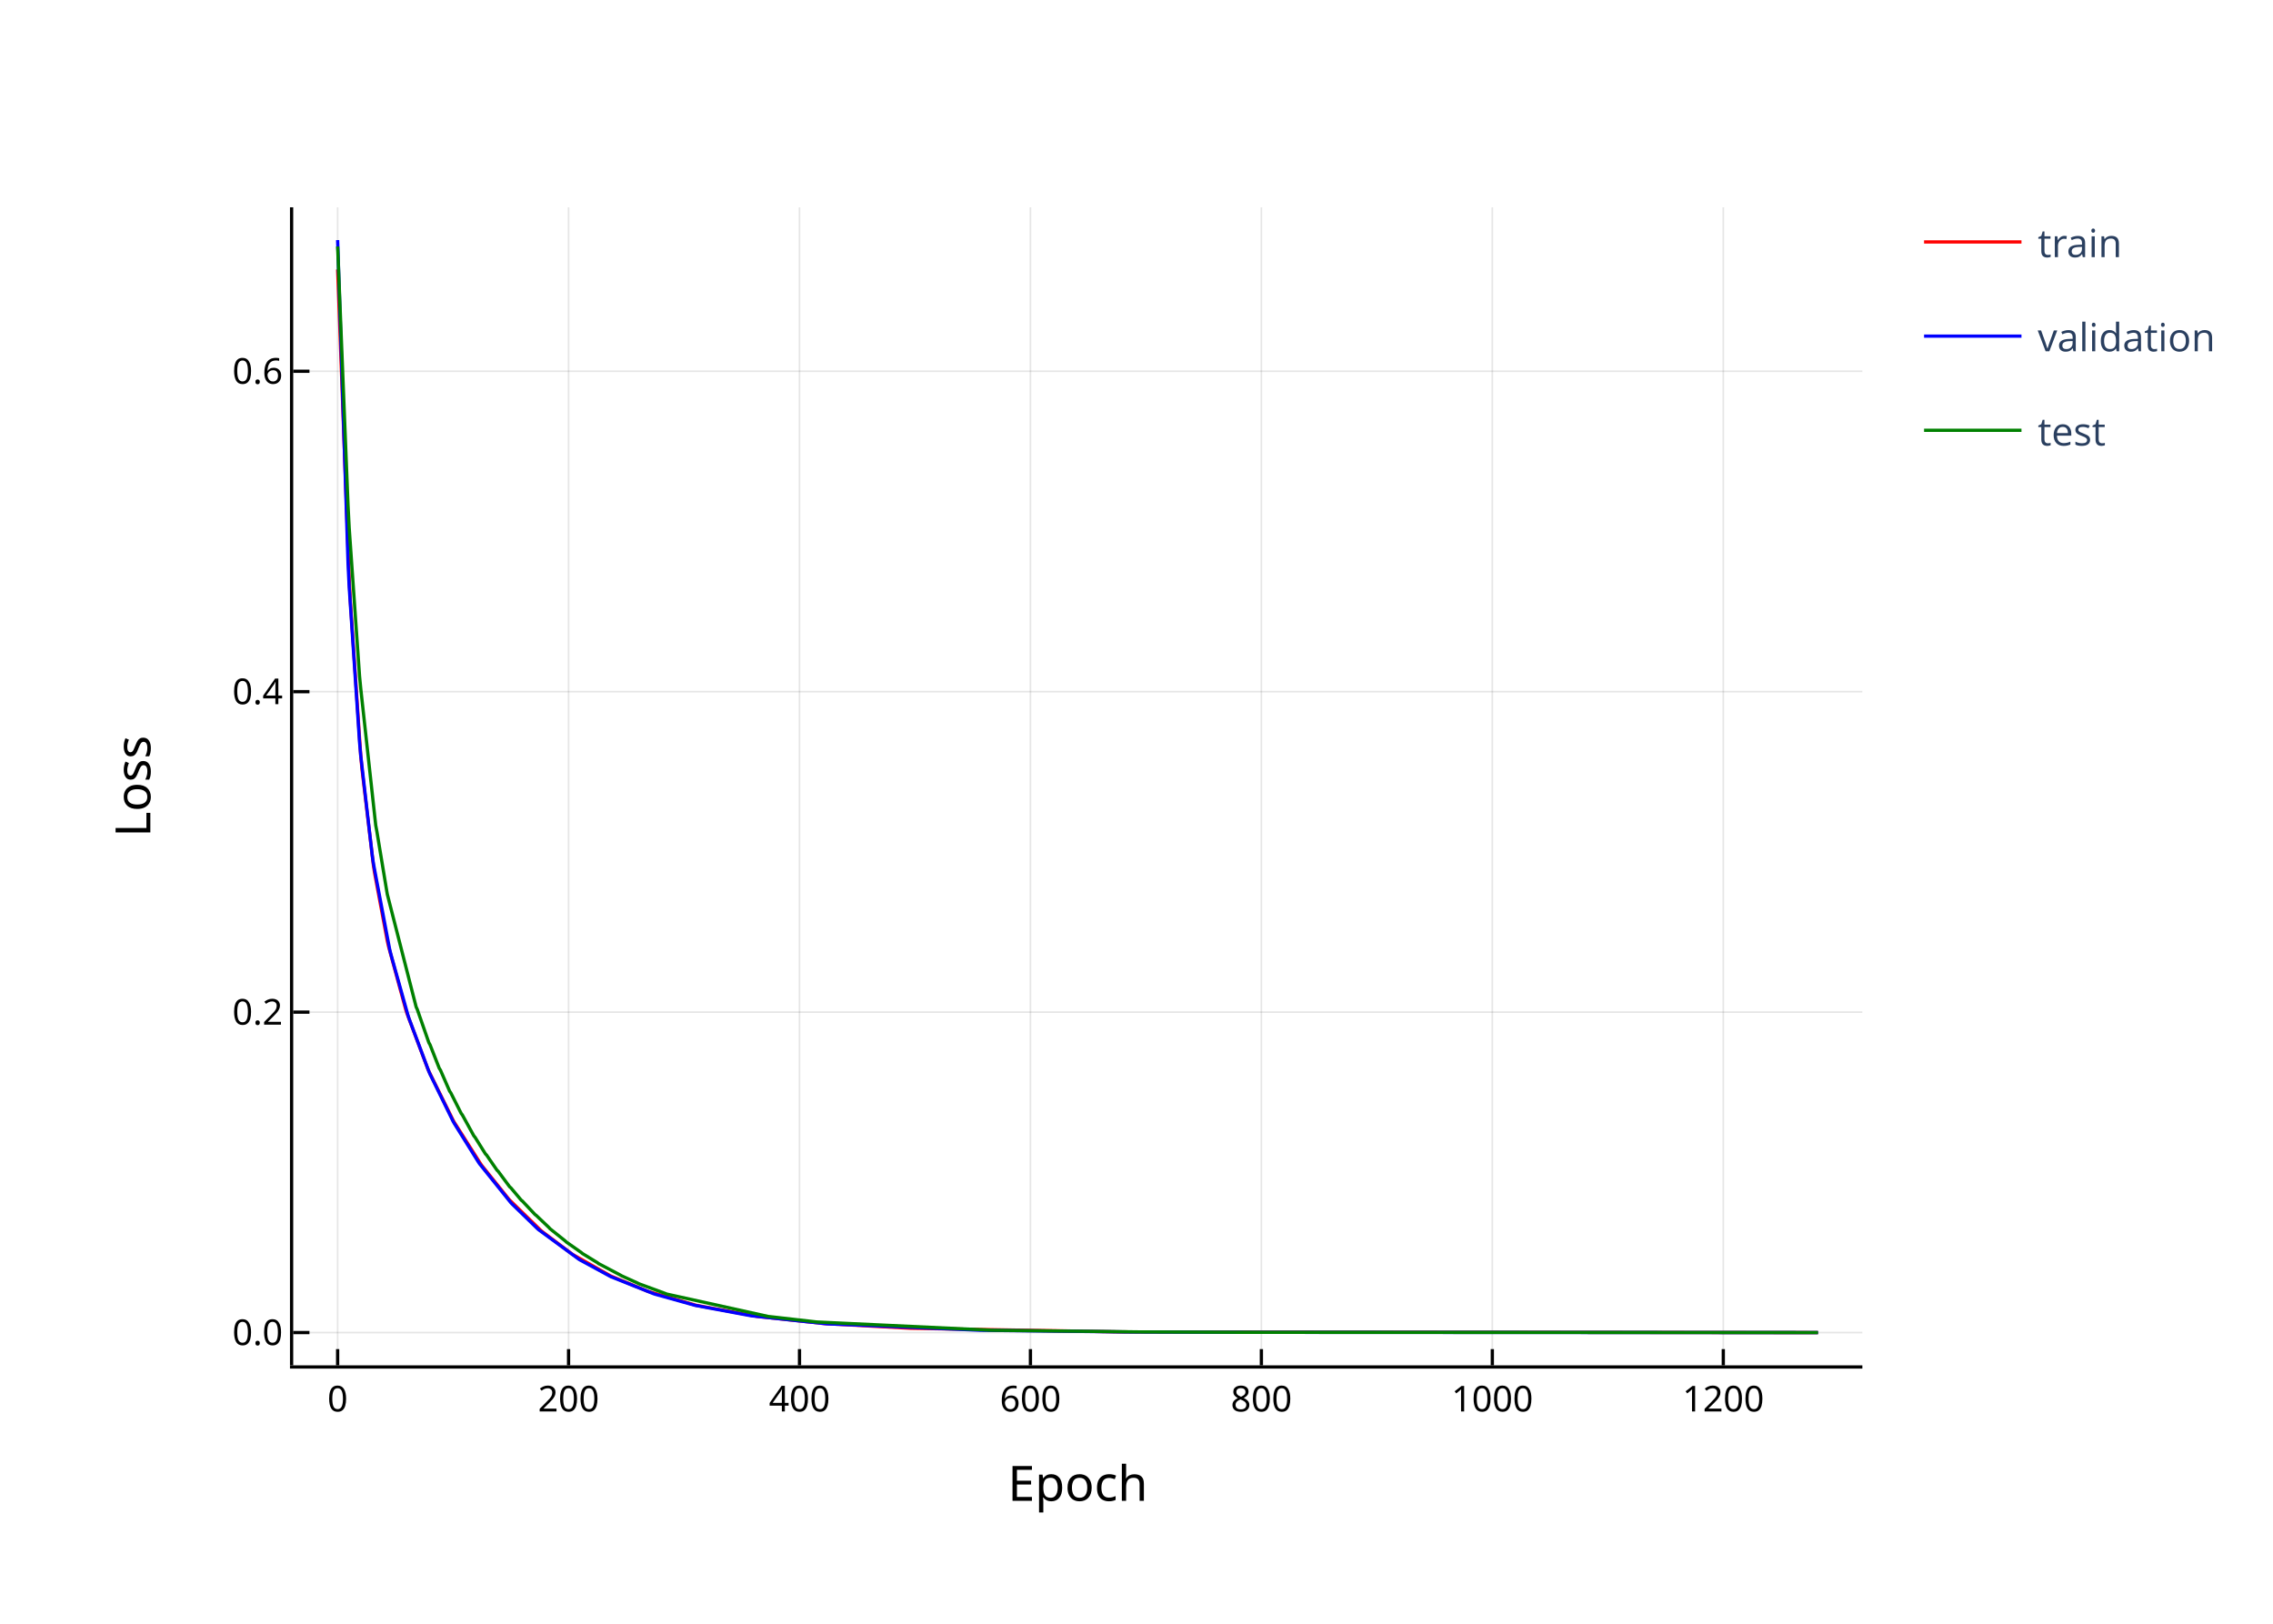
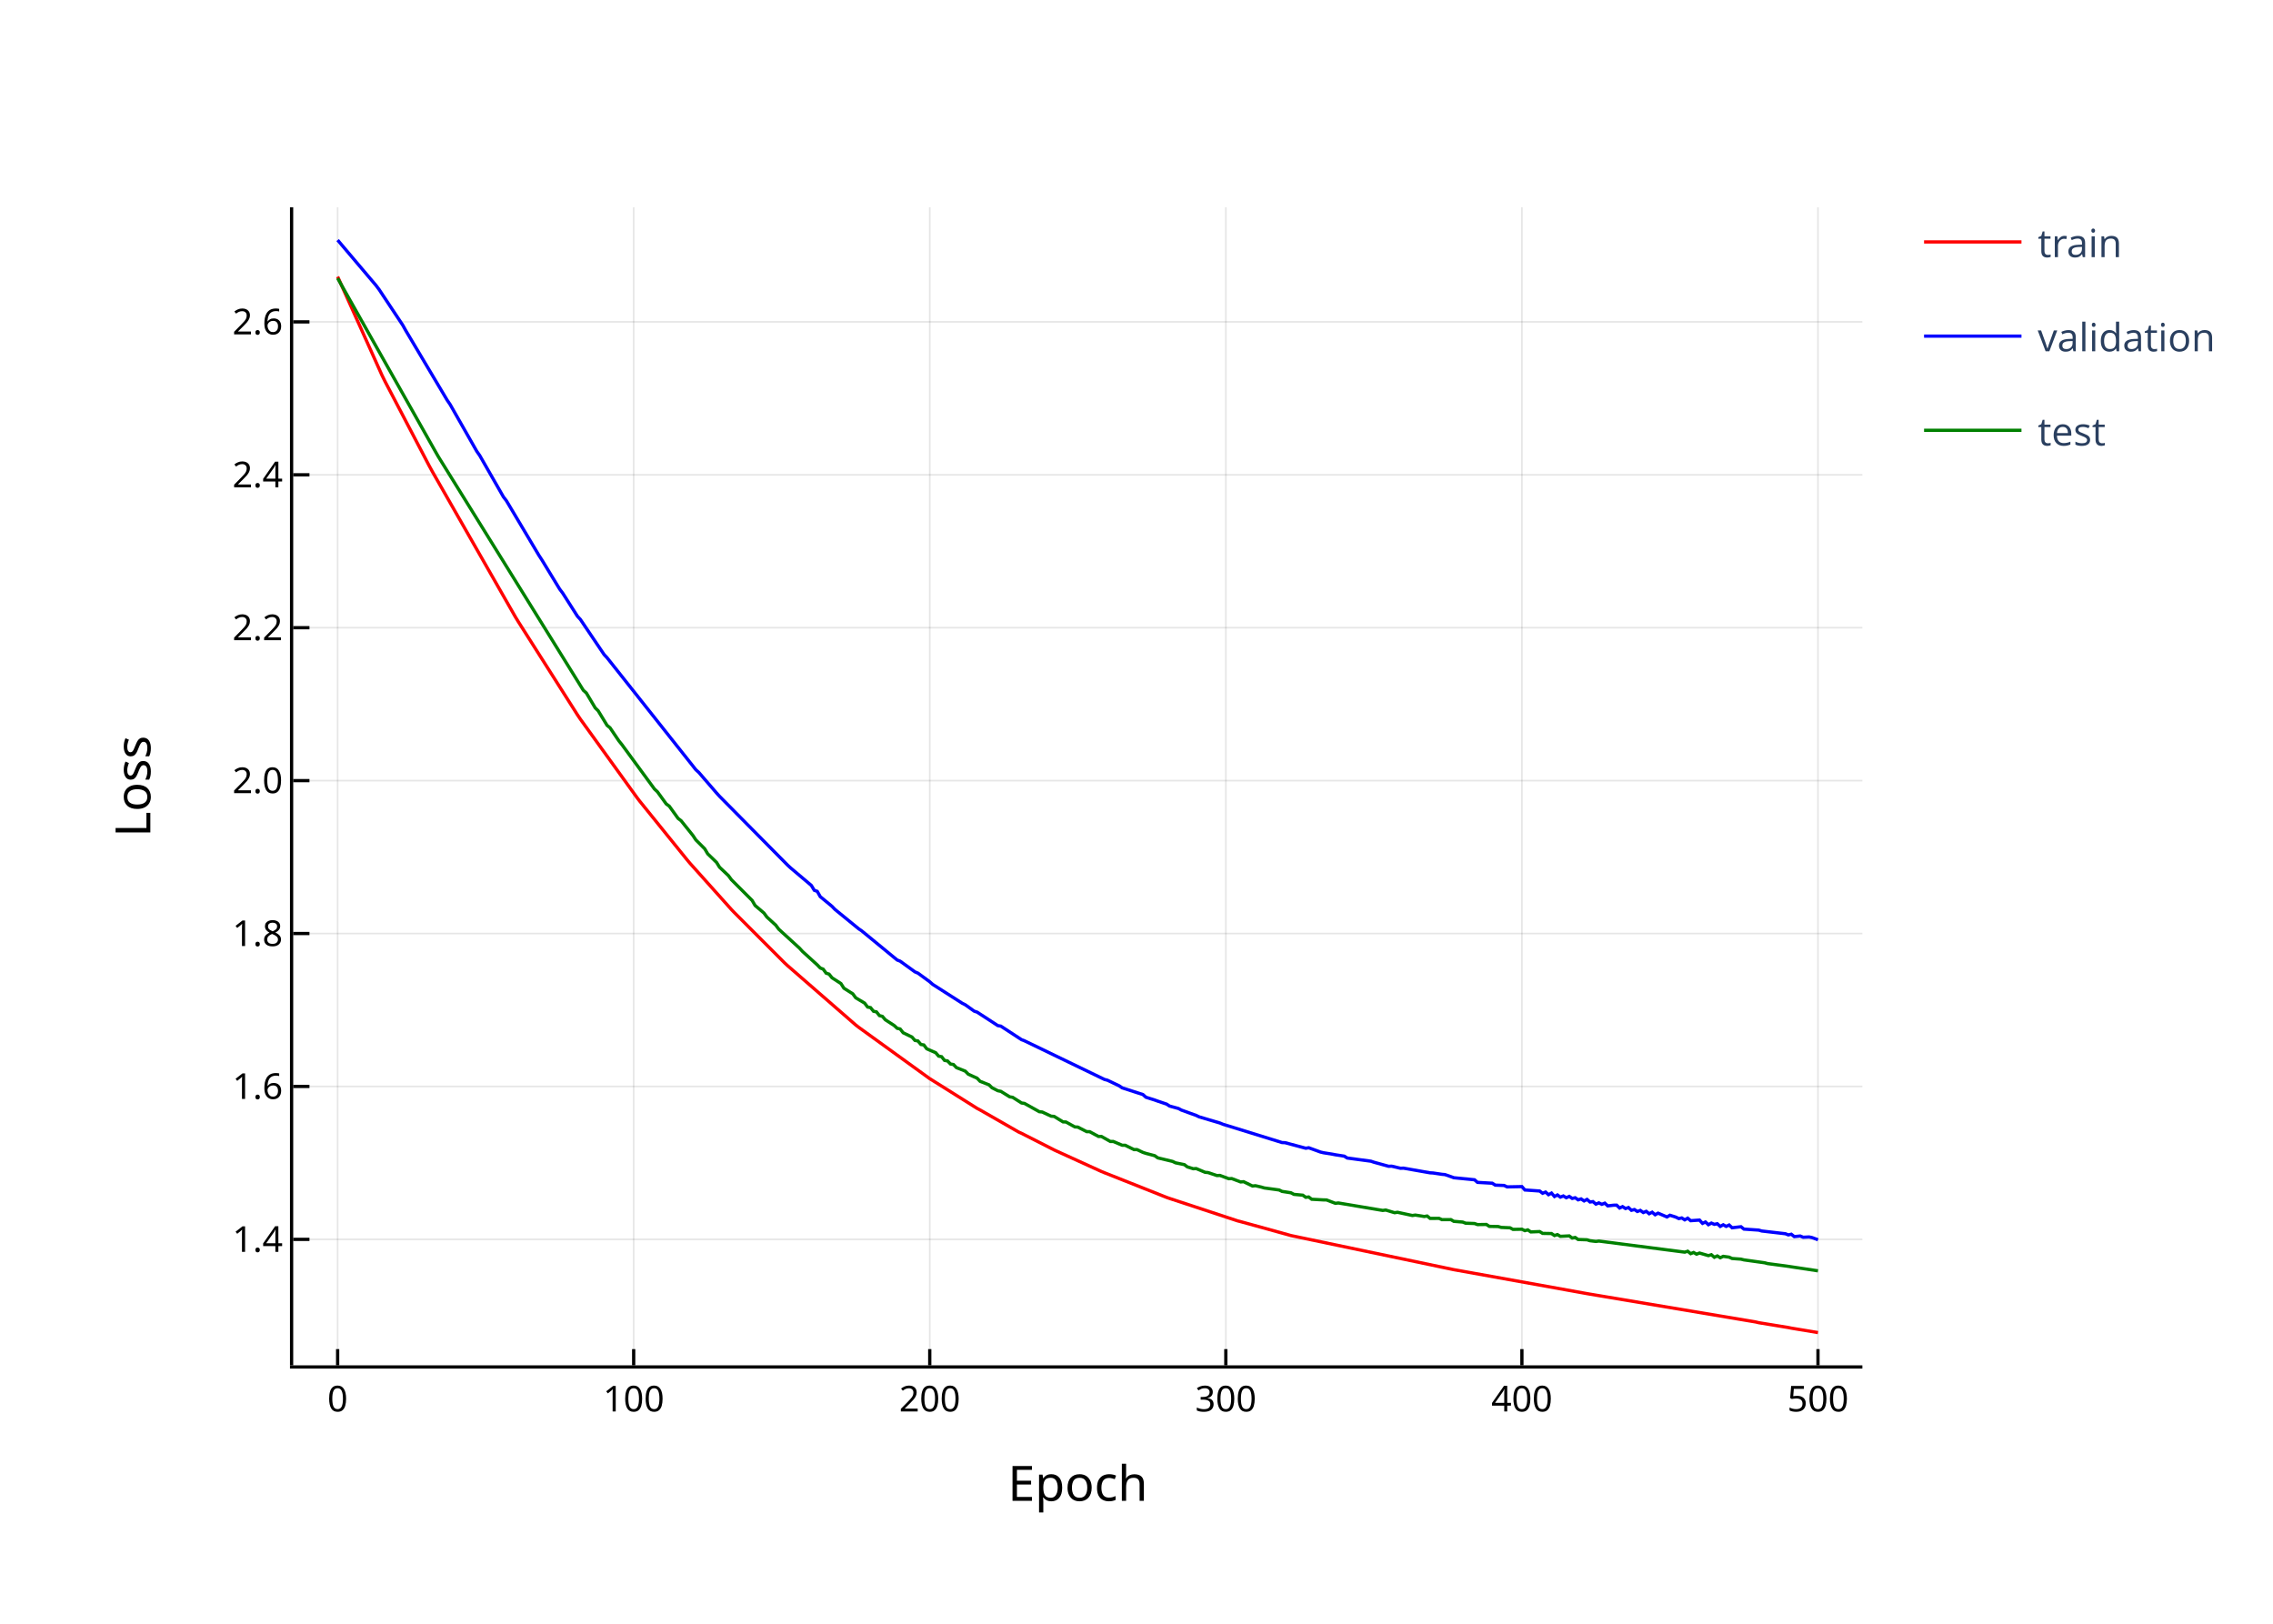
<svg xmlns="http://www.w3.org/2000/svg" class="main-svg" width="700" height="500" style="" viewBox="0 0 700 500">
  <rect x="0" y="0" width="700" height="500" style="fill: rgb(255, 255, 255); fill-opacity: 1;" />
-   <defs id="defs-c22829">
+   <defs id="defs-6ec821">
    <g class="clips">
-       <clipPath id="clipc22829xyplot" class="plotclip">
+       <clipPath id="clip6ec821xyplot" class="plotclip">
        <rect width="483.243" height="356.594" />
      </clipPath>
-       <clipPath class="axesclip" id="clipc22829x">
+       <clipPath class="axesclip" id="clip6ec821x">
        <rect x="90.299" y="0" width="483.243" height="500" />
      </clipPath>
-       <clipPath class="axesclip" id="clipc22829y">
+       <clipPath class="axesclip" id="clip6ec821y">
        <rect x="0" y="63.839" width="700" height="356.594" />
      </clipPath>
-       <clipPath class="axesclip" id="clipc22829xy">
+       <clipPath class="axesclip" id="clip6ec821xy">
        <rect x="90.299" y="63.839" width="483.243" height="356.594" />
      </clipPath>
    </g>
    <g class="gradients" />
  </defs>
  <g class="bglayer" />
  <g class="layer-below">
    <g class="imagelayer" />
    <g class="shapelayer" />
  </g>
  <g class="cartesianlayer">
    <g class="subplot xy">
      <g class="layer-subplot">
        <g class="shapelayer" />
        <g class="imagelayer" />
      </g>
      <g class="gridlayer">
        <g class="x">
          <path class="xgrid crisp" transform="translate(103.9792,0)" d="M0,63.839v356.594" style="stroke: rgb(0, 0, 0); stroke-opacity: 0.1; stroke-width: 0.5px;" />
-           <path class="xgrid crisp" transform="translate(175.0992,0)" d="M0,63.839v356.594" style="stroke: rgb(0, 0, 0); stroke-opacity: 0.1; stroke-width: 0.5px;" />
-           <path class="xgrid crisp" transform="translate(246.2192,0)" d="M0,63.839v356.594" style="stroke: rgb(0, 0, 0); stroke-opacity: 0.1; stroke-width: 0.5px;" />
-           <path class="xgrid crisp" transform="translate(317.3392,0)" d="M0,63.839v356.594" style="stroke: rgb(0, 0, 0); stroke-opacity: 0.1; stroke-width: 0.5px;" />
-           <path class="xgrid crisp" transform="translate(388.4592,0)" d="M0,63.839v356.594" style="stroke: rgb(0, 0, 0); stroke-opacity: 0.1; stroke-width: 0.5px;" />
-           <path class="xgrid crisp" transform="translate(459.5792,0)" d="M0,63.839v356.594" style="stroke: rgb(0, 0, 0); stroke-opacity: 0.1; stroke-width: 0.5px;" />
-           <path class="xgrid crisp" transform="translate(530.7092,0)" d="M0,63.839v356.594" style="stroke: rgb(0, 0, 0); stroke-opacity: 0.1; stroke-width: 0.5px;" />
+           <path class="xgrid crisp" transform="translate(195.1492,0)" d="M0,63.839v356.594" style="stroke: rgb(0, 0, 0); stroke-opacity: 0.1; stroke-width: 0.5px;" />
+           <path class="xgrid crisp" transform="translate(286.3292,0)" d="M0,63.839v356.594" style="stroke: rgb(0, 0, 0); stroke-opacity: 0.1; stroke-width: 0.5px;" />
+           <path class="xgrid crisp" transform="translate(377.5092,0)" d="M0,63.839v356.594" style="stroke: rgb(0, 0, 0); stroke-opacity: 0.1; stroke-width: 0.5px;" />
+           <path class="xgrid crisp" transform="translate(468.6892,0)" d="M0,63.839v356.594" style="stroke: rgb(0, 0, 0); stroke-opacity: 0.1; stroke-width: 0.5px;" />
+           <path class="xgrid crisp" transform="translate(559.8692,0)" d="M0,63.839v356.594" style="stroke: rgb(0, 0, 0); stroke-opacity: 0.1; stroke-width: 0.5px;" />
        </g>
        <g class="y">
-           <path class="ygrid crisp" transform="translate(0,410.3386)" d="M90.299,0h483.243" style="stroke: rgb(0, 0, 0); stroke-opacity: 0.1; stroke-width: 0.5px;" />
-           <path class="ygrid crisp" transform="translate(0,311.6686)" d="M90.299,0h483.243" style="stroke: rgb(0, 0, 0); stroke-opacity: 0.1; stroke-width: 0.5px;" />
-           <path class="ygrid crisp" transform="translate(0,212.9886)" d="M90.299,0h483.243" style="stroke: rgb(0, 0, 0); stroke-opacity: 0.1; stroke-width: 0.5px;" />
-           <path class="ygrid crisp" transform="translate(0,114.3186)" d="M90.299,0h483.243" style="stroke: rgb(0, 0, 0); stroke-opacity: 0.1; stroke-width: 0.5px;" />
+           <path class="ygrid crisp" transform="translate(0,381.6386)" d="M90.299,0h483.243" style="stroke: rgb(0, 0, 0); stroke-opacity: 0.1; stroke-width: 0.5px;" />
+           <path class="ygrid crisp" transform="translate(0,334.5486)" d="M90.299,0h483.243" style="stroke: rgb(0, 0, 0); stroke-opacity: 0.1; stroke-width: 0.5px;" />
+           <path class="ygrid crisp" transform="translate(0,287.4586)" d="M90.299,0h483.243" style="stroke: rgb(0, 0, 0); stroke-opacity: 0.1; stroke-width: 0.5px;" />
+           <path class="ygrid crisp" transform="translate(0,240.3786)" d="M90.299,0h483.243" style="stroke: rgb(0, 0, 0); stroke-opacity: 0.1; stroke-width: 0.5px;" />
+           <path class="ygrid crisp" transform="translate(0,193.2886)" d="M90.299,0h483.243" style="stroke: rgb(0, 0, 0); stroke-opacity: 0.1; stroke-width: 0.5px;" />
+           <path class="ygrid crisp" transform="translate(0,146.2086)" d="M90.299,0h483.243" style="stroke: rgb(0, 0, 0); stroke-opacity: 0.1; stroke-width: 0.5px;" />
+           <path class="ygrid crisp" transform="translate(0,99.11858)" d="M90.299,0h483.243" style="stroke: rgb(0, 0, 0); stroke-opacity: 0.1; stroke-width: 0.5px;" />
        </g>
      </g>
      <g class="zerolinelayer" />
      <path class="xlines-below" />
      <path class="ylines-below" />
      <g class="overlines-below" />
      <g class="xaxislayer-below" />
      <g class="yaxislayer-below" />
      <g class="overaxes-below" />
-       <g class="plot" transform="translate(90.29921,63.83858)" clip-path="url('#clipc22829xyplot')">
+       <g class="plot" transform="translate(90.29921,63.83858)" clip-path="url('#clip6ec821xyplot')">
        <g class="scatterlayer mlayer">
-           <g class="trace scatter trace201345" style="stroke-miterlimit: 2; opacity: 1;">
+           <g class="trace scatter tracece3c05" style="stroke-miterlimit: 2; opacity: 1;">
            <g class="fills" />
            <g class="errorbars" />
            <g class="lines">
-               <path class="js-line" d="M13.68,19.12L17.23,114.22L17.59,121.26L20.79,168.78L21.14,172.67L24.7,202.64L25.06,204.97L28.97,225.88L29.32,227.45L34.66,247.06L35.01,248.16L41.41,265.2L41.77,266.02L49.24,281.11L49.59,281.74L57.77,294.62L58.13,295.12L66.31,305.3L66.66,305.7L76.26,315.05L76.62,315.36L85.87,322.31L86.22,322.54L97.6,328.98L97.96,329.15L108.98,333.71L109.34,333.84L123.92,338.06L124.27,338.14L142.76,341.51L143.12,341.56L163.39,343.7L163.74,343.73L190.06,345.18L190.41,345.19L255.13,346.29L255.49,346.29L469.57,346.5" style="vector-effect: non-scaling-stroke; fill: none; stroke: rgb(255, 0, 0); stroke-opacity: 1; stroke-width: 1px; opacity: 1;" />
+               <path class="js-line" d="M13.68,21.35L27.35,51.74L28.27,53.61L41.94,79.72L42.85,81.38L68.38,126.06L69.3,127.57L87.53,156.27L88.44,157.62L105.77,181.63L106.68,182.83L121.27,200.89L122.18,201.98L134.94,216.22L135.86,217.18L151.36,232.7L152.27,233.54L173.24,251.79L174.15,252.5L196.03,268.32L196.94,268.88L210.62,277.47L211.53,277.95L223.39,284.74L224.3,285.15L234.33,290.26L235.24,290.68L248.92,296.91L249.83,297.28L268.97,304.88L269.89,305.2L290.86,312.11L291.77,312.34L306.36,316.37L307.27,316.63L357.42,327.13L358.33,327.29L398.45,334.51L399.36,334.67L450.42,343.24L451.33,343.46L460.45,344.95L461.36,345.14L469.57,346.5" style="vector-effect: non-scaling-stroke; fill: none; stroke: rgb(255, 0, 0); stroke-opacity: 1; stroke-width: 1px; opacity: 1;" />
            </g>
            <g class="points" />
            <g class="text" />
          </g>
-           <g class="trace scatter trace4e5c65" style="stroke-miterlimit: 2; opacity: 1;">
+           <g class="trace scatter traceb9db12" style="stroke-miterlimit: 2; opacity: 1;">
            <g class="fills" />
            <g class="errorbars" />
            <g class="lines">
-               <path class="js-line" d="M13.68,10.09L16.88,109.49L17.23,116.79L20.43,164.75L20.79,168.79L24.34,199.6L24.7,202.06L29.68,228.36L30.03,229.84L35.37,248.89L35.72,249.95L41.77,266.08L42.13,266.93L49.24,281.47L49.59,282.09L57.06,294.05L57.42,294.58L67.02,306.51L67.37,306.88L75.2,314.49L75.55,314.81L88,323.95L88.35,324.16L97.6,329.18L97.96,329.36L111.11,334.59L111.47,334.7L123.56,338.07L123.92,338.16L140.98,341.32L141.34,341.37L164.1,343.79L164.45,343.82L211.39,345.78L211.75,345.79L256.91,346.3L257.27,346.3L287.49,346.42L287.85,346.42L469.57,346.5" style="vector-effect: non-scaling-stroke; fill: none; stroke: rgb(0, 0, 255); stroke-opacity: 1; stroke-width: 1px; opacity: 1;" />
+               <path class="js-line" d="M13.68,10.09L25.53,24.09L26.44,25.3L33.74,36.3L34.65,37.93L47.41,59.38L48.32,60.71L56.53,75.13L57.44,76.43L64.74,89.17L65.65,90.35L75.68,107.19L76.59,108.59L82.06,117.57L82.97,118.77L87.53,125.92L88.44,126.91L95.74,137.72L96.65,138.69L124,173.19L124.91,174.02L130.38,180.36L131.3,181.38L152.27,202.58L153.18,203.42L159.56,208.81L160.47,210.31L161.38,210.63L162.3,212.26L165.94,215.26L166.86,216.22L174.15,222.17L175.06,222.79L186,231.78L186.91,232.13L191.47,235.43L192.39,235.82L196.03,238.48L196.94,239.29L206.06,245.11L206.97,245.56L209.71,247.52L210.62,247.83L217,251.98L217.92,252.14L224.3,256.31L225.21,256.66L249.83,268.55L250.74,268.79L254.39,270.53L255.3,271.15L261.68,273.21L262.59,274.03L265.33,274.9L266.24,275.23L268.97,276.15L269.89,276.75L272.62,277.5L273.53,277.99L278.09,279.64L279,280.08L285.39,281.97L286.3,282.35L304.53,287.99L305.45,288.03L311.83,289.74L312.74,289.59L316.39,290.92L317.3,291.13L320.03,291.57L320.95,291.75L323.68,292.18L324.59,292.75L331.89,293.73L332.8,294.04L337.36,295.3L338.27,295.26L341.01,295.91L341.92,295.87L350.12,297.31L351.03,297.36L353.77,297.77L354.68,297.85L356.51,298.48L357.42,298.82L363.8,299.45L364.71,300.25L369.27,300.51L370.18,301.1L372.92,301.2L373.83,301.64L378.39,301.55L379.3,302.59L383.86,302.91L384.77,303.6L385.68,303.24L386.59,304.05L387.51,303.55L388.42,304.61L389.33,304.12L390.24,304.8L391.15,304.43L392.06,304.98L392.98,304.57L393.89,305.2L394.8,304.98L395.71,305.63L396.62,305.34L397.54,305.97L398.45,305.5L399.36,306.3L400.27,306.17L401.18,306.95L402.09,306.57L403.01,307.01L403.92,306.65L404.83,307.49L406.65,307.28L407.57,307.27L408.48,308.15L409.39,307.72L410.3,308.31L411.21,308L412.12,308.85L413.04,308.61L413.95,309.22L414.86,308.88L415.77,309.54L416.68,309.17L417.59,309.91L418.51,309.44L419.42,310.22L420.33,309.73L423.07,310.9L423.98,310.37L425.8,310.95L426.71,311.4L427.62,311.2L428.54,311.79L429.45,311.28L430.36,312.05L433.09,311.86L434.01,312.87L434.92,312.45L435.83,313.29L436.74,312.79L437.65,313.17L438.57,312.99L439.48,313.81L440.39,313.31L441.3,313.81L442.21,313.38L443.12,314.23L445.86,313.91L446.77,314.64L451.33,314.95L452.24,315.22L459.54,316.07L460.45,316.43L461.36,316.22L462.27,316.95L464.1,316.77L465.01,317.15L466.83,317.06L467.74,317.25L469.57,317.92" style="vector-effect: non-scaling-stroke; fill: none; stroke: rgb(0, 0, 255); stroke-opacity: 1; stroke-width: 1px; opacity: 1;" />
            </g>
            <g class="points" />
            <g class="text" />
          </g>
-           <g class="trace scatter trace8545dc" style="stroke-miterlimit: 2; opacity: 1;">
+           <g class="trace scatter trace364bc2" style="stroke-miterlimit: 2; opacity: 1;">
            <g class="fills" />
            <g class="errorbars" />
            <g class="lines">
-               <path class="js-line" d="M13.68,12.06L16.88,91.74L17.23,98.58L20.43,144.38L20.79,148.12L25.41,190.29L25.77,192.22L28.61,209.36L28.97,211.51L37.86,246.24L38.21,247L41.77,257.22L42.13,257.85L44.97,265.1L45.33,265.66L48.17,272.16L48.53,272.68L51.73,279.02L52.08,279.47L55.64,285.94L55.99,286.35L59.19,291.47L59.55,291.84L62.75,296.49L63.11,296.83L66.66,301.62L67.02,301.92L70.22,305.73L70.57,306L74.49,310.17L74.84,310.42L78.75,314.15L79.11,314.55L83.73,318.25L84.09,318.6L88.71,321.85L89.07,322.16L93.69,324.99L94.04,325.26L100.8,328.82L101.16,329.04L106.13,331.29L106.49,331.48L114.67,334.49L115.02,334.64L146.32,341.55L146.67,341.58L160.9,343.2L161.25,343.24L215.31,345.79L215.66,345.79L260.82,346.3L261.18,346.3L292.47,346.42L292.83,346.42L469.57,346.5" style="vector-effect: non-scaling-stroke; fill: none; stroke: rgb(0, 128, 0); stroke-opacity: 1; stroke-width: 1px; opacity: 1;" />
+               <path class="js-line" d="M13.68,21.84L43.77,75.17L44.68,76.76L89.35,148.73L90.27,149.55L93,154.13L93.91,155.03L96.65,159.51L97.56,160.26L100.3,164.31L101.21,165.43L111.24,179.11L112.15,179.96L114.88,183.72L115.8,184.39L118.53,188.18L119.44,188.87L123.09,193.43L124,194.8L126.74,197.55L127.65,199.08L130.38,201.73L131.3,203.22L134.03,205.79L134.94,207.04L141.33,213.43L142.24,214.99L144.97,217.31L145.88,218.55L148.62,221.06L149.53,222.29L155.91,228.12L156.83,229.13L161.38,233.27L162.3,234.23L163.21,234.59L164.12,235.83L165.03,236.13L165.94,237.26L168.68,239.03L169.59,240.46L172.33,242.19L173.24,243.42L175.97,245.05L176.89,246.26L177.8,246.44L178.71,247.56L179.62,247.75L180.53,248.89L181.44,249.13L182.36,250.19L185.09,251.96L186,252.81L186.91,253.01L187.83,254.17L190.56,255.5L191.47,256.54L192.39,256.71L193.3,257.78L194.21,257.94L195.12,259.13L197.86,260.32L198.77,261.38L199.68,261.55L200.59,262.7L201.5,262.85L202.41,263.8L203.33,263.96L204.24,264.91L206.97,266L207.89,266.93L210.62,268.18L211.53,269.13L214.27,270.21L215.18,271.1L217,272.03L217.92,272.22L220.65,273.91L221.56,274.06L224.3,275.8L225.21,275.94L229.77,278.49L230.68,278.59L233.42,279.87L234.33,279.94L237.06,281.62L237.97,281.66L240.71,283.17L241.62,283.23L244.36,284.63L245.27,284.64L248,286.11L248.92,286.12L251.65,287.66L252.56,287.66L255.3,288.82L256.21,288.82L258.95,290.16L259.86,290.16L261.68,291.02L262.59,291.32L265.33,292.04L266.24,292.7L270.8,293.79L271.71,294.23L274.45,294.79L275.36,295.48L277.18,296.05L278.09,296L280.83,297.15L281.74,297.23L284.47,298.15L285.39,298.11L288.12,299.12L289.03,299.08L291.77,300.12L292.68,300.04L295.42,301.37L296.33,301.28L298.15,301.7L299.06,301.97L303.62,302.59L304.53,303.03L307.27,303.46L308.18,303.94L310.92,304.2L311.83,304.85L312.74,304.75L313.65,305.45L317.3,305.65L318.21,305.66L320.95,306.7L321.86,306.59L335.53,308.89L336.45,308.77L339.18,309.59L340.09,309.46L344.65,310.45L345.56,310.32L347.39,310.6L348.3,310.76L349.21,310.61L350.12,311.35L352.86,311.33L353.77,311.73L356.51,311.72L357.42,312.25L360.15,312.47L361.06,312.82L363.8,312.92L364.71,313.25L367.45,313.21L368.36,313.8L371.09,313.85L372.01,314.12L374.74,314.24L375.65,314.73L378.39,314.68L379.3,315.12L380.21,314.88L381.12,315.51L383.86,315.4L384.77,315.96L387.51,316.01L388.42,316.62L389.33,316.33L390.24,316.87L392.98,316.73L393.89,317.39L394.8,317.21L395.71,317.84L398.45,317.93L399.36,318.22L401.18,318.44L402.09,318.32L428.54,321.74L429.45,321.45L430.36,322.2L431.27,321.84L432.18,322.36L433.09,322.01L435.83,322.81L436.74,322.53L437.65,323.32L438.57,322.9L439.48,323.46L440.39,323.03L442.21,323.28L443.12,323.69L445.86,323.89L446.77,324.12L453.15,325.01L454.07,325.26L458.62,325.86L459.54,325.98L469.57,327.49" style="vector-effect: non-scaling-stroke; fill: none; stroke: rgb(0, 128, 0); stroke-opacity: 1; stroke-width: 1px; opacity: 1;" />
            </g>
            <g class="points" />
            <g class="text" />
          </g>
        </g>
      </g>
      <g class="overplot" />
      <path class="xlines-above crisp" d="M89.299,420.932H573.542" style="fill: none; stroke-width: 1px; stroke: rgb(0, 0, 0); stroke-opacity: 1;" />
      <path class="ylines-above crisp" d="M89.799,63.839V420.432" style="fill: none; stroke-width: 1px; stroke: rgb(0, 0, 0); stroke-opacity: 1;" />
      <g class="overlines-above" />
      <g class="xaxislayer-above">
        <path class="xtick ticks crisp" d="M0,420.432v-5" transform="translate(103.9792,0)" style="stroke: rgb(0, 0, 0); stroke-opacity: 1; stroke-width: 1px;" />
-         <path class="xtick ticks crisp" d="M0,420.432v-5" transform="translate(175.0992,0)" style="stroke: rgb(0, 0, 0); stroke-opacity: 1; stroke-width: 1px;" />
-         <path class="xtick ticks crisp" d="M0,420.432v-5" transform="translate(246.2192,0)" style="stroke: rgb(0, 0, 0); stroke-opacity: 1; stroke-width: 1px;" />
-         <path class="xtick ticks crisp" d="M0,420.432v-5" transform="translate(317.3392,0)" style="stroke: rgb(0, 0, 0); stroke-opacity: 1; stroke-width: 1px;" />
-         <path class="xtick ticks crisp" d="M0,420.432v-5" transform="translate(388.4592,0)" style="stroke: rgb(0, 0, 0); stroke-opacity: 1; stroke-width: 1px;" />
-         <path class="xtick ticks crisp" d="M0,420.432v-5" transform="translate(459.5792,0)" style="stroke: rgb(0, 0, 0); stroke-opacity: 1; stroke-width: 1px;" />
-         <path class="xtick ticks crisp" d="M0,420.432v-5" transform="translate(530.7092,0)" style="stroke: rgb(0, 0, 0); stroke-opacity: 1; stroke-width: 1px;" />
+         <path class="xtick ticks crisp" d="M0,420.432v-5" transform="translate(195.1492,0)" style="stroke: rgb(0, 0, 0); stroke-opacity: 1; stroke-width: 1px;" />
+         <path class="xtick ticks crisp" d="M0,420.432v-5" transform="translate(286.3292,0)" style="stroke: rgb(0, 0, 0); stroke-opacity: 1; stroke-width: 1px;" />
+         <path class="xtick ticks crisp" d="M0,420.432v-5" transform="translate(377.5092,0)" style="stroke: rgb(0, 0, 0); stroke-opacity: 1; stroke-width: 1px;" />
+         <path class="xtick ticks crisp" d="M0,420.432v-5" transform="translate(468.6892,0)" style="stroke: rgb(0, 0, 0); stroke-opacity: 1; stroke-width: 1px;" />
+         <path class="xtick ticks crisp" d="M0,420.432v-5" transform="translate(559.8692,0)" style="stroke: rgb(0, 0, 0); stroke-opacity: 1; stroke-width: 1px;" />
        <g class="xtick">
          <text text-anchor="middle" x="0" y="434.632" transform="translate(103.9792,0)" style="font-family: sans-serif; font-size: 11px; fill: rgb(0, 0, 0); fill-opacity: 1; white-space: pre;">0</text>
        </g>
        <g class="xtick">
-           <text text-anchor="middle" x="0" y="434.632" transform="translate(175.0992,0)" style="font-family: sans-serif; font-size: 11px; fill: rgb(0, 0, 0); fill-opacity: 1; white-space: pre;">200</text>
-         </g>
-         <g class="xtick">
-           <text text-anchor="middle" x="0" y="434.632" transform="translate(246.2192,0)" style="font-family: sans-serif; font-size: 11px; fill: rgb(0, 0, 0); fill-opacity: 1; white-space: pre;">400</text>
-         </g>
-         <g class="xtick">
-           <text text-anchor="middle" x="0" y="434.632" transform="translate(317.3392,0)" style="font-family: sans-serif; font-size: 11px; fill: rgb(0, 0, 0); fill-opacity: 1; white-space: pre;">600</text>
-         </g>
-         <g class="xtick">
-           <text text-anchor="middle" x="0" y="434.632" transform="translate(388.4592,0)" style="font-family: sans-serif; font-size: 11px; fill: rgb(0, 0, 0); fill-opacity: 1; white-space: pre;">800</text>
-         </g>
-         <g class="xtick">
-           <text text-anchor="middle" x="0" y="434.632" transform="translate(459.5792,0)" style="font-family: sans-serif; font-size: 11px; fill: rgb(0, 0, 0); fill-opacity: 1; white-space: pre;">1000</text>
-         </g>
-         <g class="xtick">
-           <text text-anchor="middle" x="0" y="434.632" transform="translate(530.7092,0)" style="font-family: sans-serif; font-size: 11px; fill: rgb(0, 0, 0); fill-opacity: 1; white-space: pre;">1200</text>
+           <text text-anchor="middle" x="0" y="434.632" transform="translate(195.1492,0)" style="font-family: sans-serif; font-size: 11px; fill: rgb(0, 0, 0); fill-opacity: 1; white-space: pre;">100</text>
+         </g>
+         <g class="xtick">
+           <text text-anchor="middle" x="0" y="434.632" transform="translate(286.3292,0)" style="font-family: sans-serif; font-size: 11px; fill: rgb(0, 0, 0); fill-opacity: 1; white-space: pre;">200</text>
+         </g>
+         <g class="xtick">
+           <text text-anchor="middle" x="0" y="434.632" transform="translate(377.5092,0)" style="font-family: sans-serif; font-size: 11px; fill: rgb(0, 0, 0); fill-opacity: 1; white-space: pre;">300</text>
+         </g>
+         <g class="xtick">
+           <text text-anchor="middle" x="0" y="434.632" transform="translate(468.6892,0)" style="font-family: sans-serif; font-size: 11px; fill: rgb(0, 0, 0); fill-opacity: 1; white-space: pre;">400</text>
+         </g>
+         <g class="xtick">
+           <text text-anchor="middle" x="0" y="434.632" transform="translate(559.8692,0)" style="font-family: sans-serif; font-size: 11px; fill: rgb(0, 0, 0); fill-opacity: 1; white-space: pre;">500</text>
        </g>
      </g>
      <g class="yaxislayer-above">
-         <path class="ytick ticks crisp" d="M90.299,0h5" transform="translate(0,410.3386)" style="stroke: rgb(0, 0, 0); stroke-opacity: 1; stroke-width: 1px;" />
-         <path class="ytick ticks crisp" d="M90.299,0h5" transform="translate(0,311.6686)" style="stroke: rgb(0, 0, 0); stroke-opacity: 1; stroke-width: 1px;" />
-         <path class="ytick ticks crisp" d="M90.299,0h5" transform="translate(0,212.9886)" style="stroke: rgb(0, 0, 0); stroke-opacity: 1; stroke-width: 1px;" />
-         <path class="ytick ticks crisp" d="M90.299,0h5" transform="translate(0,114.3186)" style="stroke: rgb(0, 0, 0); stroke-opacity: 1; stroke-width: 1px;" />
-         <g class="ytick">
-           <text text-anchor="end" x="87.099" y="3.85" transform="translate(0,410.3386)" style="font-family: sans-serif; font-size: 11px; fill: rgb(0, 0, 0); fill-opacity: 1; white-space: pre;">0.0</text>
-         </g>
-         <g class="ytick">
-           <text text-anchor="end" x="87.099" y="3.85" transform="translate(0,311.6686)" style="font-family: sans-serif; font-size: 11px; fill: rgb(0, 0, 0); fill-opacity: 1; white-space: pre;">0.2</text>
-         </g>
-         <g class="ytick">
-           <text text-anchor="end" x="87.099" y="3.85" transform="translate(0,212.9886)" style="font-family: sans-serif; font-size: 11px; fill: rgb(0, 0, 0); fill-opacity: 1; white-space: pre;">0.4</text>
-         </g>
-         <g class="ytick">
-           <text text-anchor="end" x="87.099" y="3.85" transform="translate(0,114.3186)" style="font-family: sans-serif; font-size: 11px; fill: rgb(0, 0, 0); fill-opacity: 1; white-space: pre;">0.6</text>
+         <path class="ytick ticks crisp" d="M90.299,0h5" transform="translate(0,381.6386)" style="stroke: rgb(0, 0, 0); stroke-opacity: 1; stroke-width: 1px;" />
+         <path class="ytick ticks crisp" d="M90.299,0h5" transform="translate(0,334.5486)" style="stroke: rgb(0, 0, 0); stroke-opacity: 1; stroke-width: 1px;" />
+         <path class="ytick ticks crisp" d="M90.299,0h5" transform="translate(0,287.4586)" style="stroke: rgb(0, 0, 0); stroke-opacity: 1; stroke-width: 1px;" />
+         <path class="ytick ticks crisp" d="M90.299,0h5" transform="translate(0,240.3786)" style="stroke: rgb(0, 0, 0); stroke-opacity: 1; stroke-width: 1px;" />
+         <path class="ytick ticks crisp" d="M90.299,0h5" transform="translate(0,193.2886)" style="stroke: rgb(0, 0, 0); stroke-opacity: 1; stroke-width: 1px;" />
+         <path class="ytick ticks crisp" d="M90.299,0h5" transform="translate(0,146.2086)" style="stroke: rgb(0, 0, 0); stroke-opacity: 1; stroke-width: 1px;" />
+         <path class="ytick ticks crisp" d="M90.299,0h5" transform="translate(0,99.11858)" style="stroke: rgb(0, 0, 0); stroke-opacity: 1; stroke-width: 1px;" />
+         <g class="ytick">
+           <text text-anchor="end" x="87.099" y="3.85" transform="translate(0,381.6386)" style="font-family: sans-serif; font-size: 11px; fill: rgb(0, 0, 0); fill-opacity: 1; white-space: pre;">1.4</text>
+         </g>
+         <g class="ytick">
+           <text text-anchor="end" x="87.099" y="3.85" transform="translate(0,334.5486)" style="font-family: sans-serif; font-size: 11px; fill: rgb(0, 0, 0); fill-opacity: 1; white-space: pre;">1.6</text>
+         </g>
+         <g class="ytick">
+           <text text-anchor="end" x="87.099" y="3.85" transform="translate(0,287.4586)" style="font-family: sans-serif; font-size: 11px; fill: rgb(0, 0, 0); fill-opacity: 1; white-space: pre;">1.8</text>
+         </g>
+         <g class="ytick">
+           <text text-anchor="end" x="87.099" y="3.85" transform="translate(0,240.3786)" style="font-family: sans-serif; font-size: 11px; fill: rgb(0, 0, 0); fill-opacity: 1; white-space: pre;">2.0</text>
+         </g>
+         <g class="ytick">
+           <text text-anchor="end" x="87.099" y="3.85" transform="translate(0,193.2886)" style="font-family: sans-serif; font-size: 11px; fill: rgb(0, 0, 0); fill-opacity: 1; white-space: pre;">2.2</text>
+         </g>
+         <g class="ytick">
+           <text text-anchor="end" x="87.099" y="3.85" transform="translate(0,146.2086)" style="font-family: sans-serif; font-size: 11px; fill: rgb(0, 0, 0); fill-opacity: 1; white-space: pre;">2.4</text>
+         </g>
+         <g class="ytick">
+           <text text-anchor="end" x="87.099" y="3.85" transform="translate(0,99.11858)" style="font-family: sans-serif; font-size: 11px; fill: rgb(0, 0, 0); fill-opacity: 1; white-space: pre;">2.6</text>
        </g>
      </g>
      <g class="overaxes-above" />
    </g>
  </g>
  <g class="polarlayer" />
  <g class="ternarylayer" />
  <g class="geolayer" />
  <g class="funnelarealayer" />
  <g class="pielayer" />
  <g class="treemaplayer" />
  <g class="sunburstlayer" />
  <g class="glimages" />
-   <defs id="topdefs-c22829">
+   <defs id="topdefs-6ec821">
    <g class="clips" />
-     <clipPath id="legendc22829">
+     <clipPath id="legend6ec821">
      <rect width="100" height="87" x="0" y="0" />
    </clipPath>
  </defs>
  <g class="layer-above">
    <g class="imagelayer" />
    <g class="shapelayer" />
  </g>
  <g class="infolayer">
    <g class="legend" pointer-events="all" transform="translate(587.54,60)">
-       <rect class="bg" shape-rendering="crispEdges" width="100" height="87" x="0" y="0" style="stroke: rgb(68, 68, 68); stroke-opacity: 1; fill: rgb(255, 255, 255); fill-opacity: 1; stroke-width: 0px;" />
-       <g class="scrollbox" transform="" clip-path="url('#legendc22829')">
+       <rect class="bg" shape-rendering="crispEdges" style="stroke: rgb(68, 68, 68); stroke-opacity: 1; fill: rgb(255, 255, 255); fill-opacity: 1; stroke-width: 0px;" width="100" height="87" x="0" y="0" />
+       <g class="scrollbox" transform="" clip-path="url('#legend6ec821')">
        <g class="groups" transform="">
          <g class="traces" transform="translate(0,14.5)" style="opacity: 1;">
            <text class="legendtext" text-anchor="start" x="40" y="4.68" style="font-family: 'Open Sans', verdana, arial, sans-serif; font-size: 12px; fill: rgb(42, 63, 95); fill-opacity: 1; white-space: pre;">train</text>
            <g class="layers" style="opacity: 1;">
              <g class="legendfill" />
              <g class="legendlines">
                <path class="js-line" d="M5,0h30" style="fill: none; stroke: rgb(255, 0, 0); stroke-opacity: 1; stroke-width: 1px;" />
              </g>
              <g class="legendsymbols">
                <g class="legendpoints" />
              </g>
            </g>
            <rect class="legendtoggle" x="0" y="-9.5" width="94.672" height="19" style="fill: rgb(0, 0, 0); fill-opacity: 0;" />
          </g>
        </g>
        <g class="groups" transform="translate(0,10)">
          <g class="traces" transform="translate(0,33.5)" style="opacity: 1;">
            <text class="legendtext" text-anchor="start" x="40" y="4.68" style="font-family: 'Open Sans', verdana, arial, sans-serif; font-size: 12px; fill: rgb(42, 63, 95); fill-opacity: 1; white-space: pre;">validation</text>
            <g class="layers" style="opacity: 1;">
              <g class="legendfill" />
              <g class="legendlines">
                <path class="js-line" d="M5,0h30" style="fill: none; stroke: rgb(0, 0, 255); stroke-opacity: 1; stroke-width: 1px;" />
              </g>
              <g class="legendsymbols">
                <g class="legendpoints" />
              </g>
            </g>
            <rect class="legendtoggle" x="0" y="-9.5" width="94.672" height="19" style="fill: rgb(0, 0, 0); fill-opacity: 0;" />
          </g>
        </g>
        <g class="groups" transform="translate(0,20)">
          <g class="traces" transform="translate(0,52.5)" style="opacity: 1;">
            <text class="legendtext" text-anchor="start" x="40" y="4.68" style="font-family: 'Open Sans', verdana, arial, sans-serif; font-size: 12px; fill: rgb(42, 63, 95); fill-opacity: 1; white-space: pre;">test</text>
            <g class="layers" style="opacity: 1;">
              <g class="legendfill" />
              <g class="legendlines">
                <path class="js-line" d="M5,0h30" style="fill: none; stroke: rgb(0, 128, 0); stroke-opacity: 1; stroke-width: 1px;" />
              </g>
              <g class="legendsymbols">
                <g class="legendpoints" />
              </g>
            </g>
            <rect class="legendtoggle" x="0" y="-9.5" width="94.672" height="19" style="fill: rgb(0, 0, 0); fill-opacity: 0;" />
          </g>
        </g>
      </g>
-       <rect class="scrollbar" rx="20" ry="3" width="0" height="0" x="0" y="0" style="fill: rgb(128, 139, 164); fill-opacity: 1;" />
+       <rect class="scrollbar" rx="20" ry="3" width="0" height="0" style="fill: rgb(128, 139, 164); fill-opacity: 1;" x="0" y="0" />
    </g>
    <g class="g-gtitle" />
    <g class="g-xtitle">
      <text class="xtitle" x="331.921" y="462.141" text-anchor="middle" style="font-family: sans-serif; font-size: 15px; fill: rgb(0, 0, 0); opacity: 1; font-weight: normal; white-space: pre;">Epoch</text>
    </g>
    <g class="g-ytitle">
      <text class="ytitle" transform="rotate(-90,46.29688,242.1354)" x="46.297" y="242.135" text-anchor="middle" style="font-family: sans-serif; font-size: 15px; fill: rgb(0, 0, 0); opacity: 1; font-weight: normal; white-space: pre;">Loss</text>
    </g>
  </g>
</svg>
